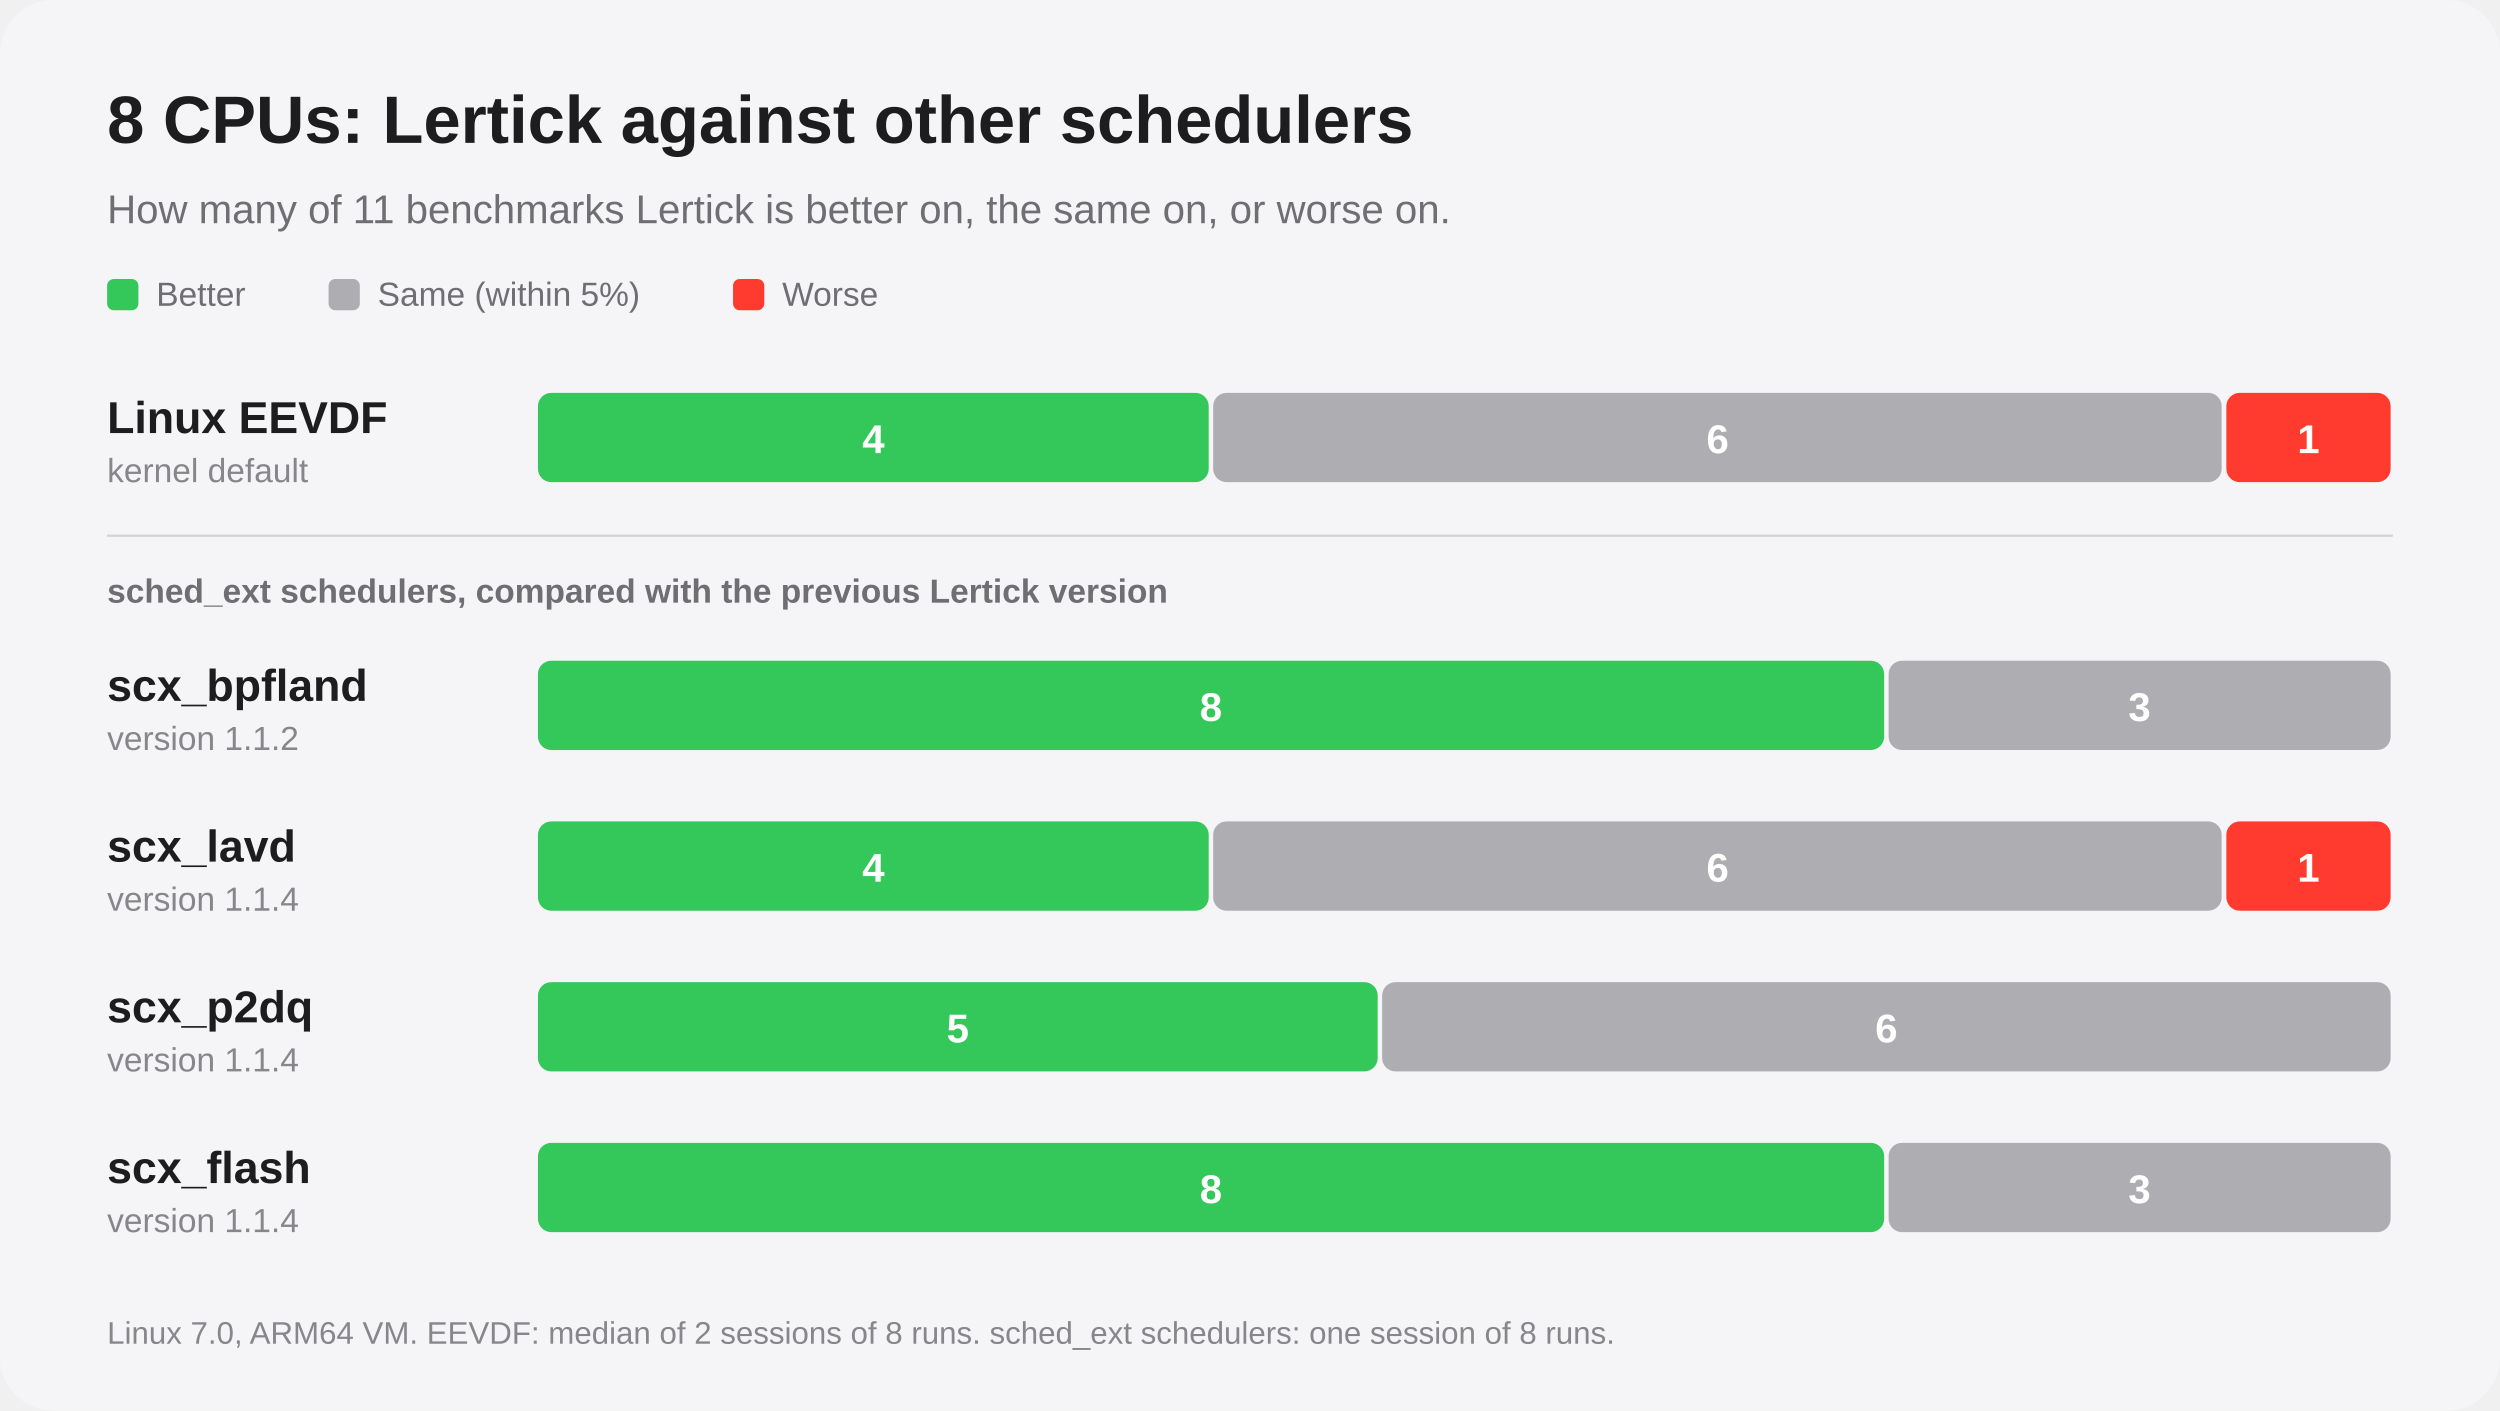
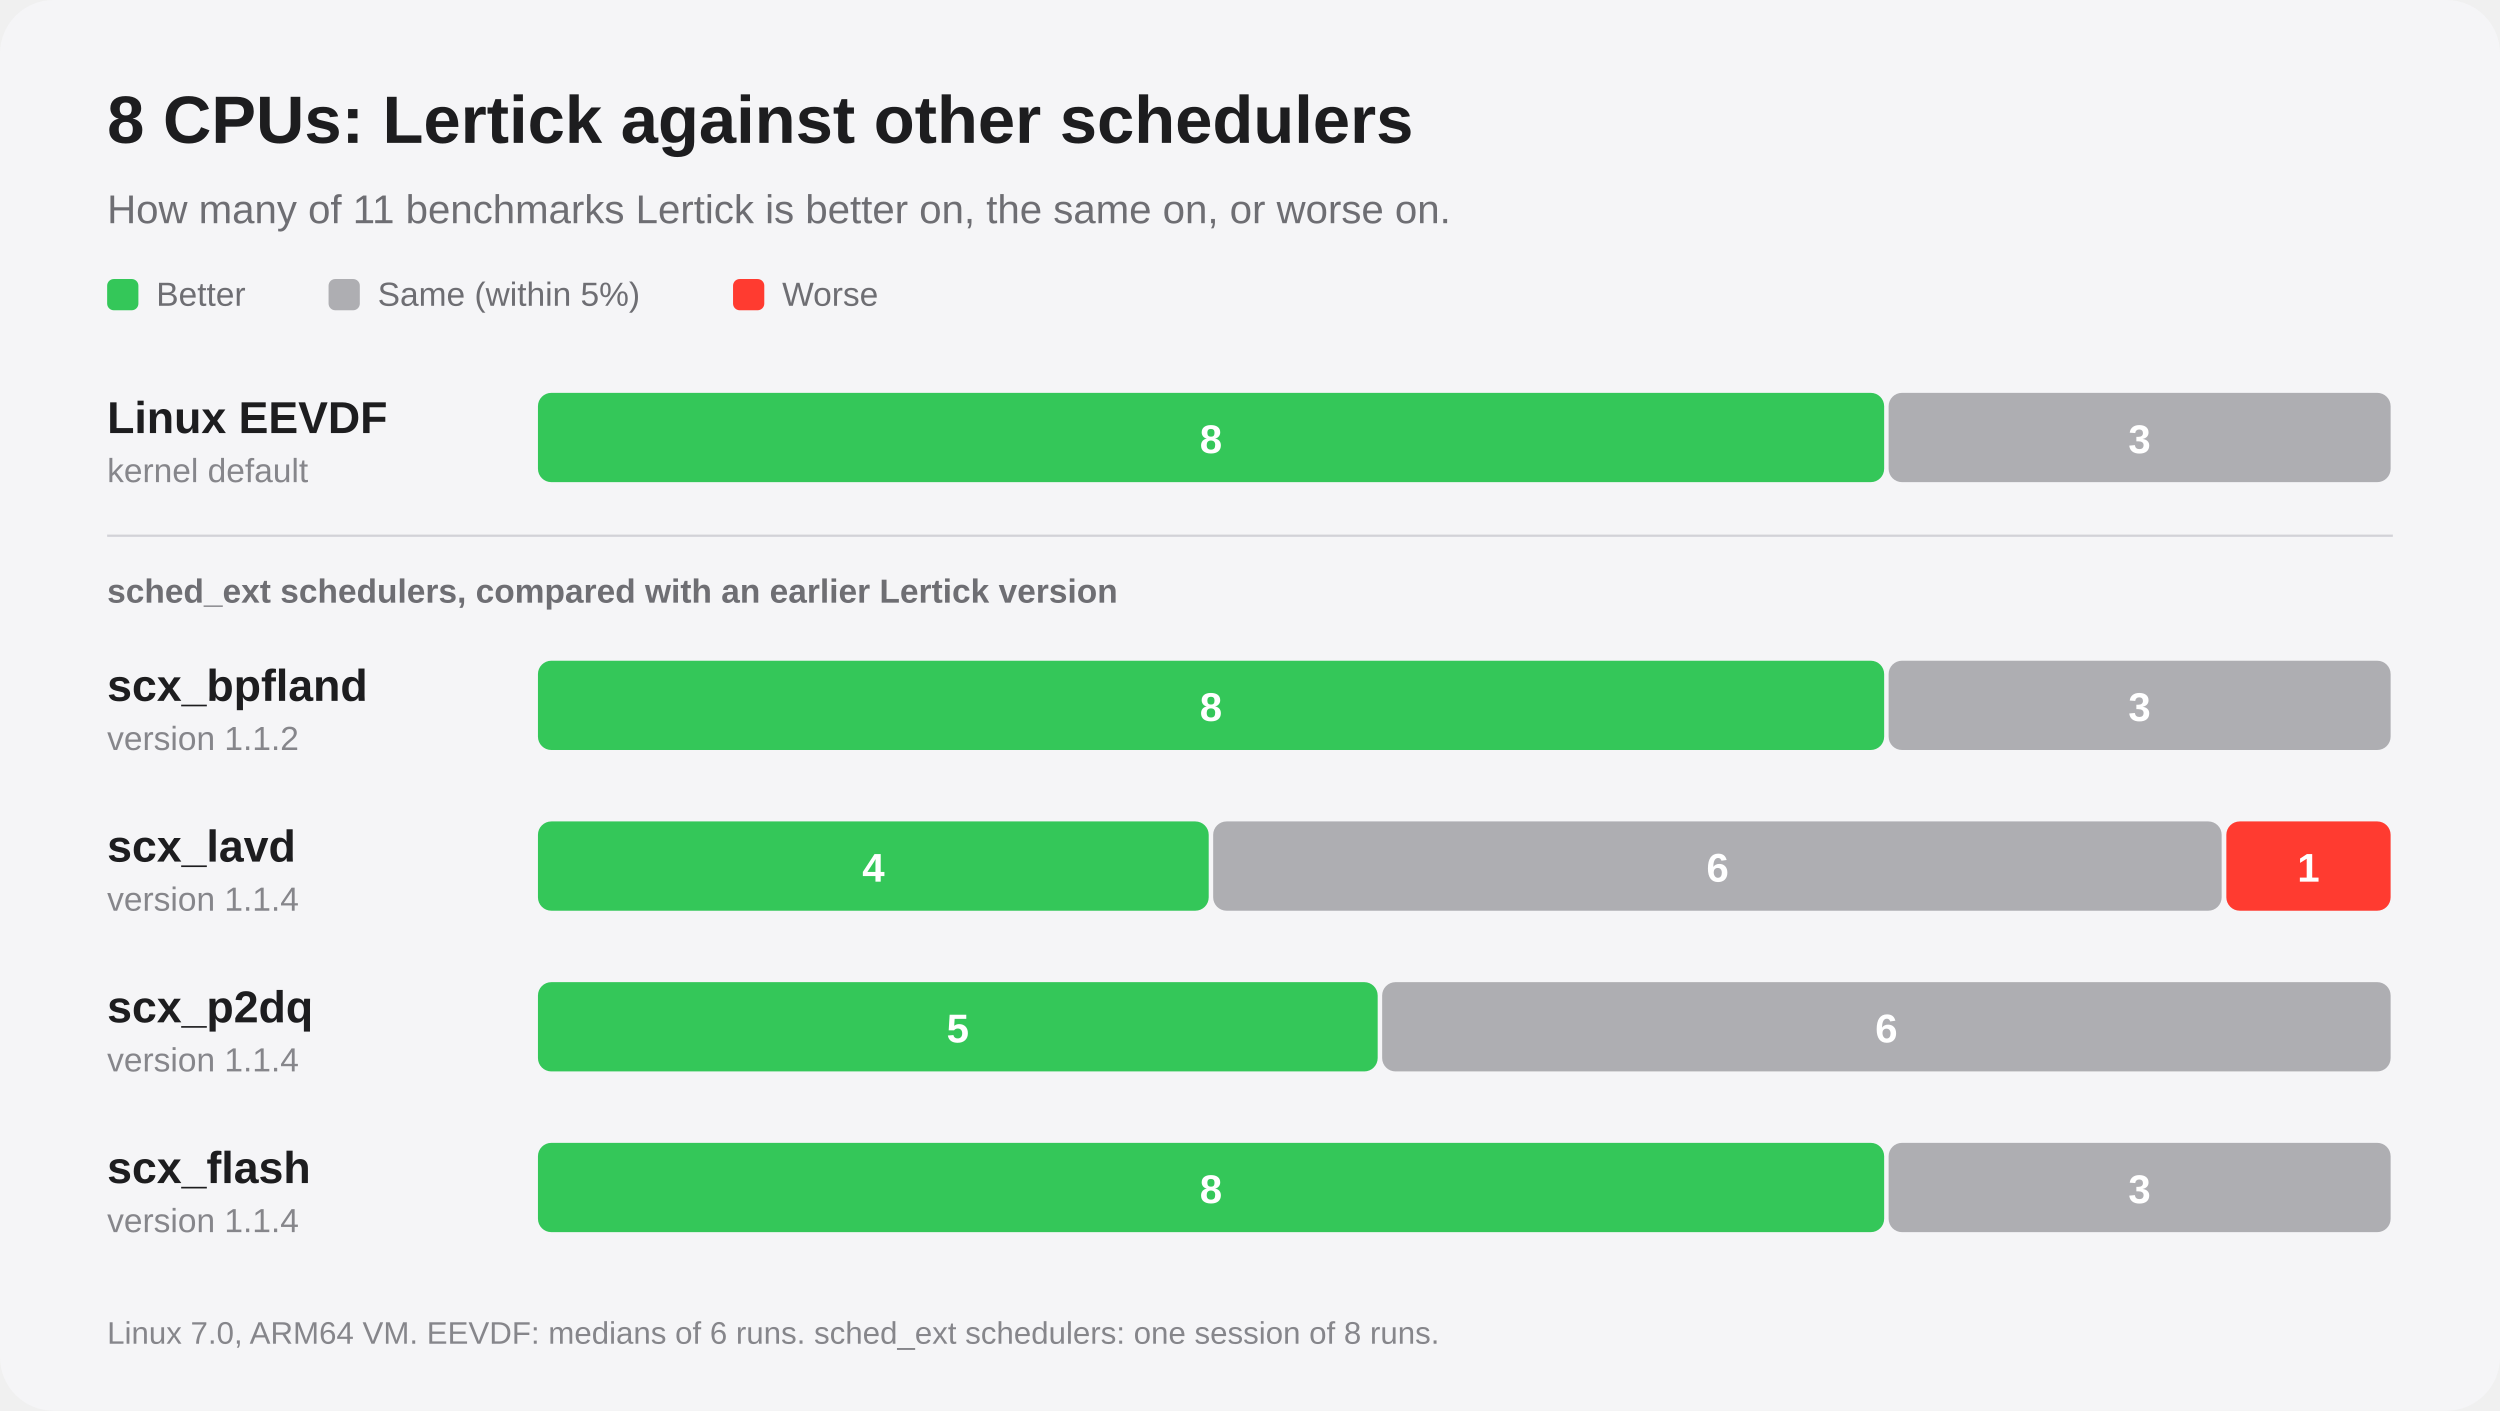
<svg xmlns="http://www.w3.org/2000/svg" width="1120" height="632" viewBox="0 0 1120 632" role="img" aria-labelledby="t d">
  <rect width="1120" height="632" rx="24" fill="#f5f5f7" />
  <text x="48.0" y="64.0" text-anchor="start" font-family="-apple-system,BlinkMacSystemFont,SF Pro Display,Segoe UI,Arial,sans-serif" font-size="30" font-weight="700" fill="#1d1d1f">8 CPUs: Lertick against other schedulers</text>
  <text x="48.0" y="100.0" text-anchor="start" font-family="-apple-system,BlinkMacSystemFont,SF Pro Display,Segoe UI,Arial,sans-serif" font-size="18" font-weight="400" fill="#6e6e73">How many of 11 benchmarks Lertick is better on, the same on, or worse on.</text>
  <rect x="48" y="125" width="14" height="14" rx="3" fill="#34c759" />
  <text x="70.0" y="137.0" text-anchor="start" font-family="-apple-system,BlinkMacSystemFont,SF Pro Display,Segoe UI,Arial,sans-serif" font-size="15" font-weight="400" fill="#6e6e73">Better</text>
  <rect x="147.2" y="125" width="14" height="14" rx="3" fill="#aeaeb2" />
  <text x="169.2" y="137.0" text-anchor="start" font-family="-apple-system,BlinkMacSystemFont,SF Pro Display,Segoe UI,Arial,sans-serif" font-size="15" font-weight="400" fill="#6e6e73">Same (within 5%)</text>
  <rect x="328.4" y="125" width="14" height="14" rx="3" fill="#ff3b30" />
  <text x="350.4" y="137.0" text-anchor="start" font-family="-apple-system,BlinkMacSystemFont,SF Pro Display,Segoe UI,Arial,sans-serif" font-size="15" font-weight="400" fill="#6e6e73">Worse</text>
  <text x="48.0" y="194.0" text-anchor="start" font-family="-apple-system,BlinkMacSystemFont,SF Pro Display,Segoe UI,Arial,sans-serif" font-size="20" font-weight="600" fill="#1d1d1f">Linux EEVDF</text>
  <text x="48.0" y="216.0" text-anchor="start" font-family="-apple-system,BlinkMacSystemFont,SF Pro Display,Segoe UI,Arial,sans-serif" font-size="15" font-weight="400" fill="#86868b">kernel default</text>
-   <rect x="241.0" y="176" width="300.5" height="40" rx="6" fill="#34c759" />
-   <text x="391.3" y="203.0" text-anchor="middle" font-family="-apple-system,BlinkMacSystemFont,SF Pro Display,Segoe UI,Arial,sans-serif" font-size="18" font-weight="700" fill="#ffffff">4</text>
-   <rect x="543.5" y="176" width="451.8" height="40" rx="6" fill="#aeaeb2" />
-   <text x="769.5" y="203.0" text-anchor="middle" font-family="-apple-system,BlinkMacSystemFont,SF Pro Display,Segoe UI,Arial,sans-serif" font-size="18" font-weight="700" fill="#ffffff">6</text>
-   <rect x="997.4" y="176" width="73.6" height="40" rx="6" fill="#ff3b30" />
-   <text x="1034.2" y="203.0" text-anchor="middle" font-family="-apple-system,BlinkMacSystemFont,SF Pro Display,Segoe UI,Arial,sans-serif" font-size="18" font-weight="700" fill="#ffffff">1</text>
+   <rect x="241.0" y="176" width="603.1" height="40" rx="6" fill="#34c759" />
+   <text x="542.5" y="203.0" text-anchor="middle" font-family="-apple-system,BlinkMacSystemFont,SF Pro Display,Segoe UI,Arial,sans-serif" font-size="18" font-weight="700" fill="#ffffff">8</text>
+   <rect x="846.1" y="176" width="224.9" height="40" rx="6" fill="#aeaeb2" />
+   <text x="958.5" y="203.0" text-anchor="middle" font-family="-apple-system,BlinkMacSystemFont,SF Pro Display,Segoe UI,Arial,sans-serif" font-size="18" font-weight="700" fill="#ffffff">3</text>
  <line x1="48" y1="240" x2="1072" y2="240" stroke="#d2d2d7" stroke-width="1" />
-   <text x="48.0" y="270.0" text-anchor="start" font-family="-apple-system,BlinkMacSystemFont,SF Pro Display,Segoe UI,Arial,sans-serif" font-size="15" font-weight="600" fill="#6e6e73">sched_ext schedulers, compared with the previous Lertick version</text>
+   <text x="48.0" y="270.0" text-anchor="start" font-family="-apple-system,BlinkMacSystemFont,SF Pro Display,Segoe UI,Arial,sans-serif" font-size="15" font-weight="600" fill="#6e6e73">sched_ext schedulers, compared with an earlier Lertick version</text>
  <text x="48.0" y="314.0" text-anchor="start" font-family="-apple-system,BlinkMacSystemFont,SF Pro Display,Segoe UI,Arial,sans-serif" font-size="20" font-weight="600" fill="#1d1d1f">scx_bpfland</text>
  <text x="48.0" y="336.0" text-anchor="start" font-family="-apple-system,BlinkMacSystemFont,SF Pro Display,Segoe UI,Arial,sans-serif" font-size="15" font-weight="400" fill="#86868b">version 1.1.2</text>
  <rect x="241.0" y="296" width="603.1" height="40" rx="6" fill="#34c759" />
  <text x="542.5" y="323.0" text-anchor="middle" font-family="-apple-system,BlinkMacSystemFont,SF Pro Display,Segoe UI,Arial,sans-serif" font-size="18" font-weight="700" fill="#ffffff">8</text>
  <rect x="846.1" y="296" width="224.9" height="40" rx="6" fill="#aeaeb2" />
  <text x="958.5" y="323.0" text-anchor="middle" font-family="-apple-system,BlinkMacSystemFont,SF Pro Display,Segoe UI,Arial,sans-serif" font-size="18" font-weight="700" fill="#ffffff">3</text>
  <text x="48.0" y="386.0" text-anchor="start" font-family="-apple-system,BlinkMacSystemFont,SF Pro Display,Segoe UI,Arial,sans-serif" font-size="20" font-weight="600" fill="#1d1d1f">scx_lavd</text>
  <text x="48.0" y="408.0" text-anchor="start" font-family="-apple-system,BlinkMacSystemFont,SF Pro Display,Segoe UI,Arial,sans-serif" font-size="15" font-weight="400" fill="#86868b">version 1.1.4</text>
  <rect x="241.0" y="368" width="300.5" height="40" rx="6" fill="#34c759" />
  <text x="391.3" y="395.0" text-anchor="middle" font-family="-apple-system,BlinkMacSystemFont,SF Pro Display,Segoe UI,Arial,sans-serif" font-size="18" font-weight="700" fill="#ffffff">4</text>
  <rect x="543.5" y="368" width="451.8" height="40" rx="6" fill="#aeaeb2" />
  <text x="769.5" y="395.0" text-anchor="middle" font-family="-apple-system,BlinkMacSystemFont,SF Pro Display,Segoe UI,Arial,sans-serif" font-size="18" font-weight="700" fill="#ffffff">6</text>
  <rect x="997.4" y="368" width="73.6" height="40" rx="6" fill="#ff3b30" />
  <text x="1034.2" y="395.0" text-anchor="middle" font-family="-apple-system,BlinkMacSystemFont,SF Pro Display,Segoe UI,Arial,sans-serif" font-size="18" font-weight="700" fill="#ffffff">1</text>
  <text x="48.0" y="458.0" text-anchor="start" font-family="-apple-system,BlinkMacSystemFont,SF Pro Display,Segoe UI,Arial,sans-serif" font-size="20" font-weight="600" fill="#1d1d1f">scx_p2dq</text>
  <text x="48.0" y="480.0" text-anchor="start" font-family="-apple-system,BlinkMacSystemFont,SF Pro Display,Segoe UI,Arial,sans-serif" font-size="15" font-weight="400" fill="#86868b">version 1.1.4</text>
  <rect x="241.0" y="440" width="376.2" height="40" rx="6" fill="#34c759" />
  <text x="429.1" y="467.0" text-anchor="middle" font-family="-apple-system,BlinkMacSystemFont,SF Pro Display,Segoe UI,Arial,sans-serif" font-size="18" font-weight="700" fill="#ffffff">5</text>
  <rect x="619.2" y="440" width="451.8" height="40" rx="6" fill="#aeaeb2" />
  <text x="845.1" y="467.0" text-anchor="middle" font-family="-apple-system,BlinkMacSystemFont,SF Pro Display,Segoe UI,Arial,sans-serif" font-size="18" font-weight="700" fill="#ffffff">6</text>
  <text x="48.0" y="530.0" text-anchor="start" font-family="-apple-system,BlinkMacSystemFont,SF Pro Display,Segoe UI,Arial,sans-serif" font-size="20" font-weight="600" fill="#1d1d1f">scx_flash</text>
  <text x="48.0" y="552.0" text-anchor="start" font-family="-apple-system,BlinkMacSystemFont,SF Pro Display,Segoe UI,Arial,sans-serif" font-size="15" font-weight="400" fill="#86868b">version 1.1.4</text>
  <rect x="241.0" y="512" width="603.1" height="40" rx="6" fill="#34c759" />
  <text x="542.5" y="539.0" text-anchor="middle" font-family="-apple-system,BlinkMacSystemFont,SF Pro Display,Segoe UI,Arial,sans-serif" font-size="18" font-weight="700" fill="#ffffff">8</text>
  <rect x="846.1" y="512" width="224.9" height="40" rx="6" fill="#aeaeb2" />
  <text x="958.5" y="539.0" text-anchor="middle" font-family="-apple-system,BlinkMacSystemFont,SF Pro Display,Segoe UI,Arial,sans-serif" font-size="18" font-weight="700" fill="#ffffff">3</text>
-   <text x="48.0" y="602.0" text-anchor="start" font-family="-apple-system,BlinkMacSystemFont,SF Pro Display,Segoe UI,Arial,sans-serif" font-size="14" font-weight="400" fill="#86868b">Linux 7.0, ARM64 VM. EEVDF: median of 2 sessions of 8 runs. sched_ext schedulers: one session of 8 runs.</text>
+   <text x="48.0" y="602.0" text-anchor="start" font-family="-apple-system,BlinkMacSystemFont,SF Pro Display,Segoe UI,Arial,sans-serif" font-size="14" font-weight="400" fill="#86868b">Linux 7.0, ARM64 VM. EEVDF: medians of 6 runs. sched_ext schedulers: one session of 8 runs.</text>
</svg>
